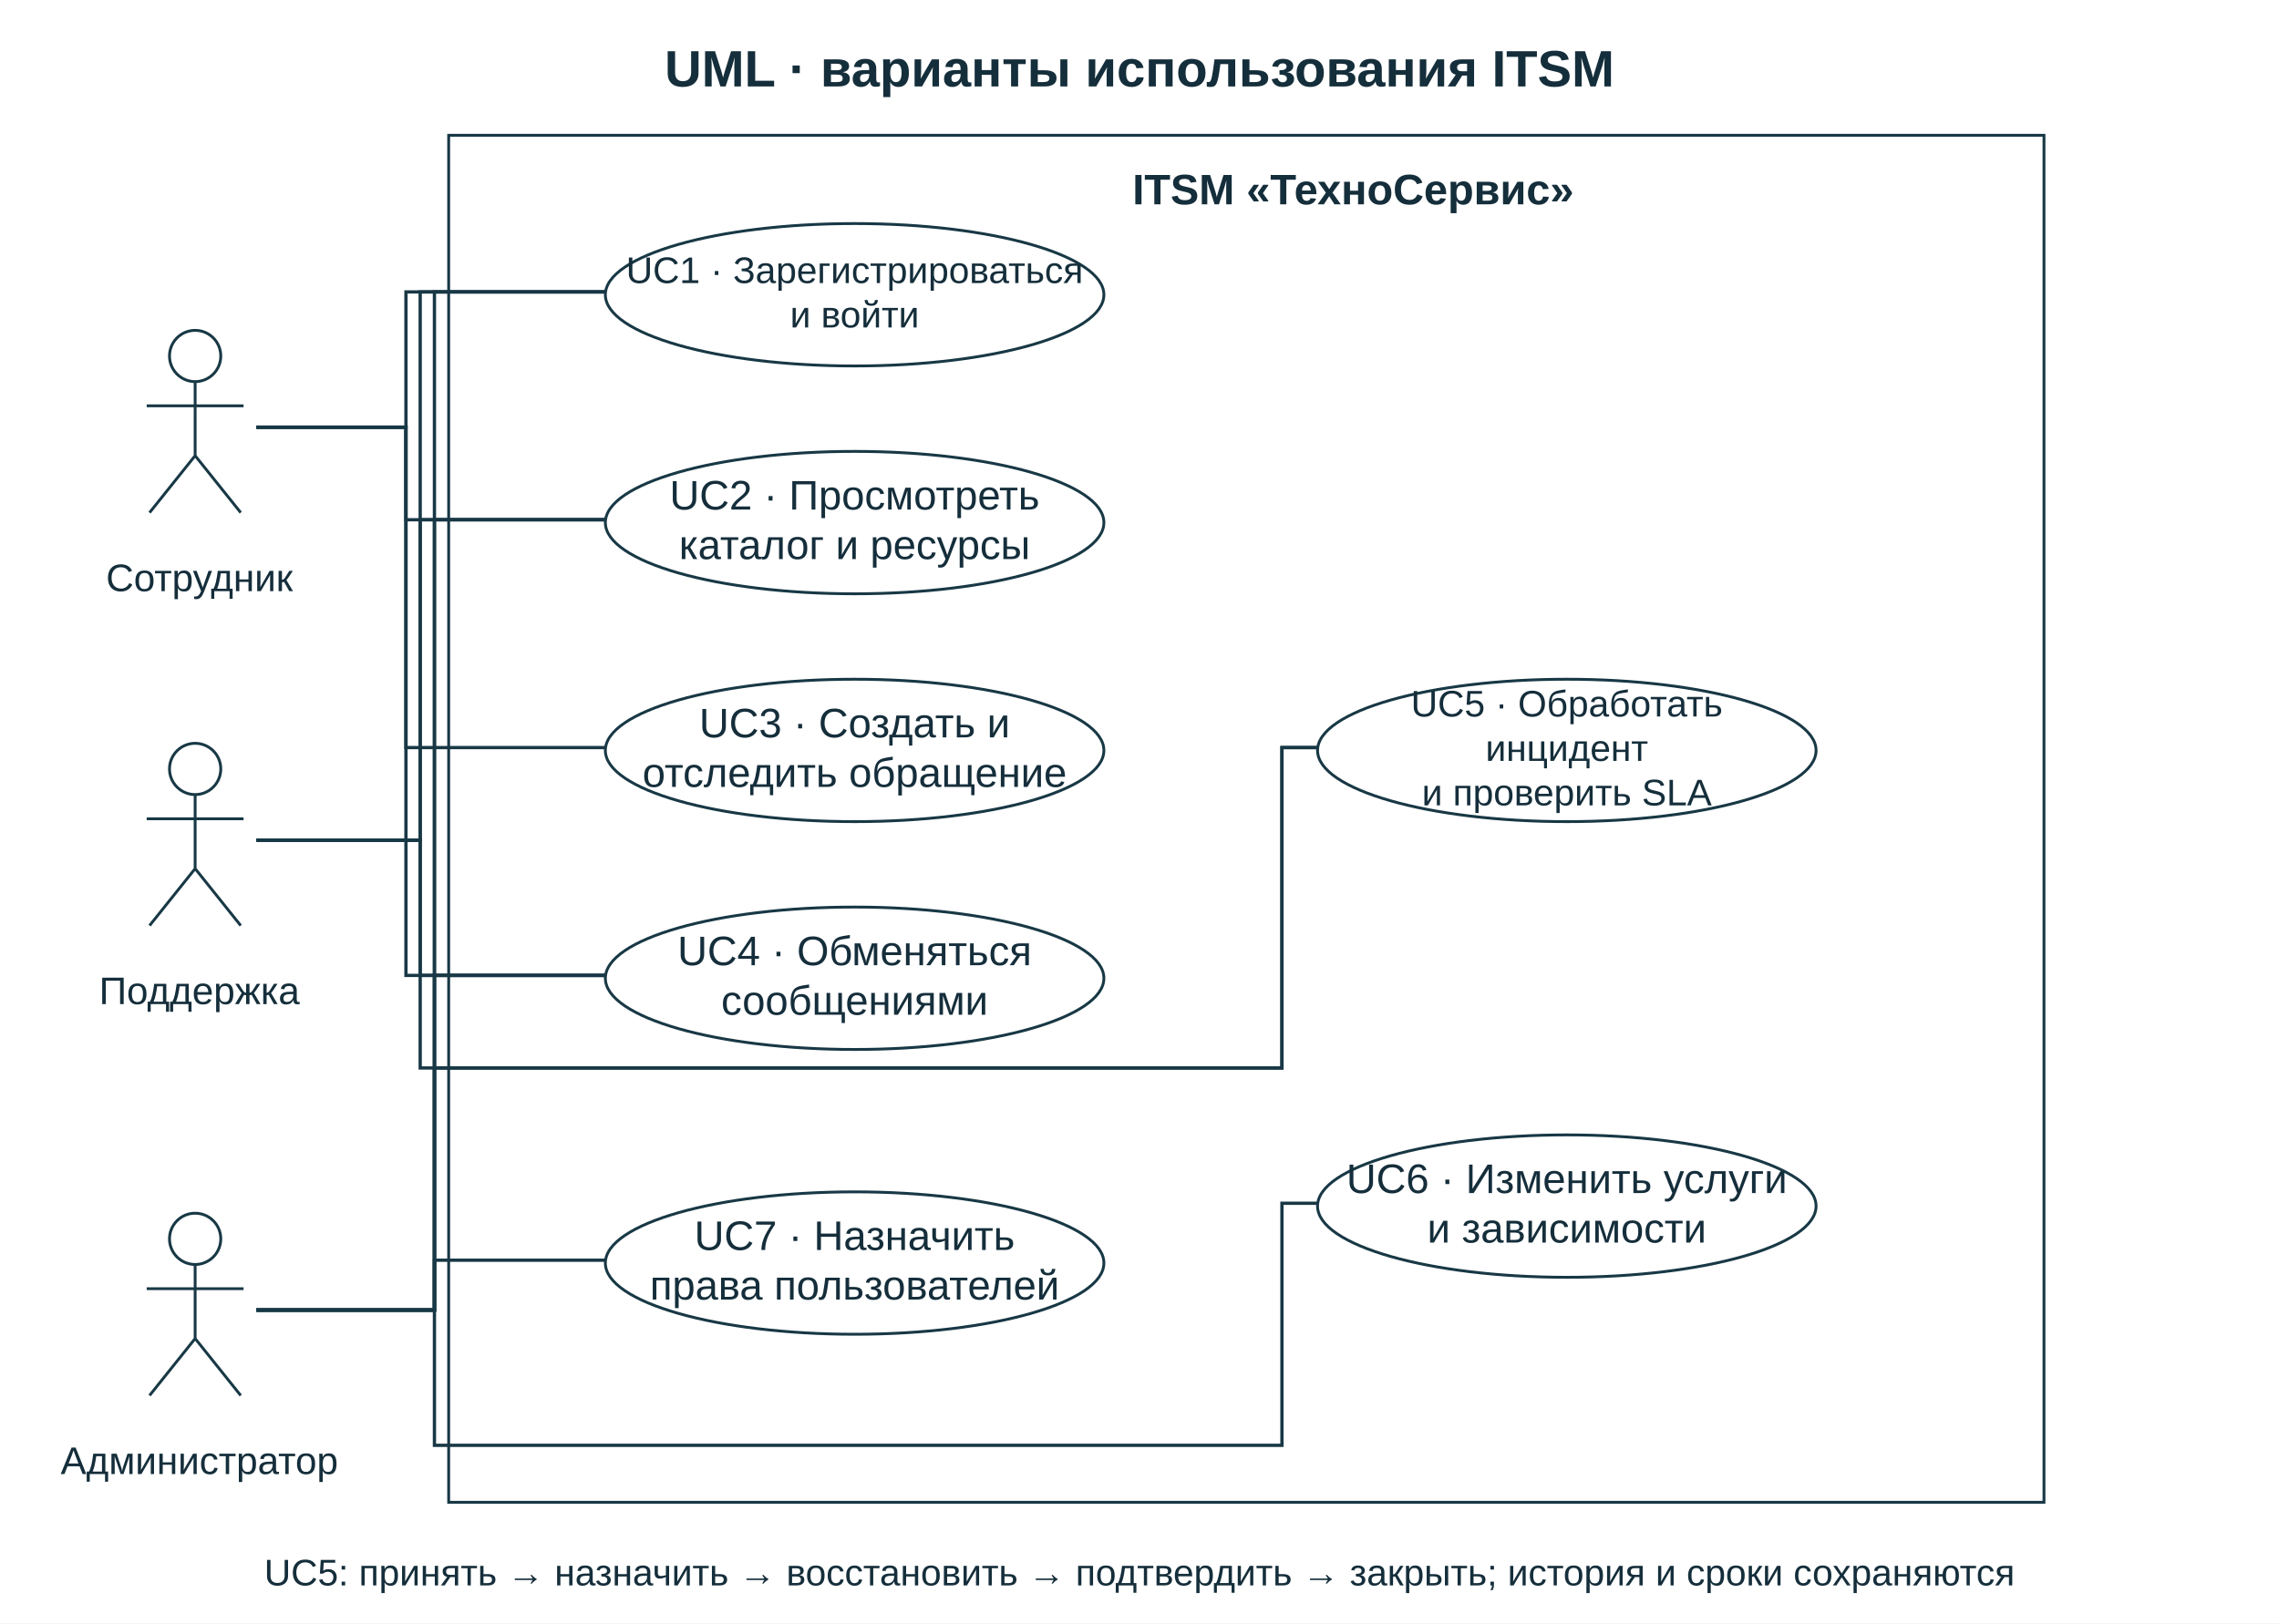
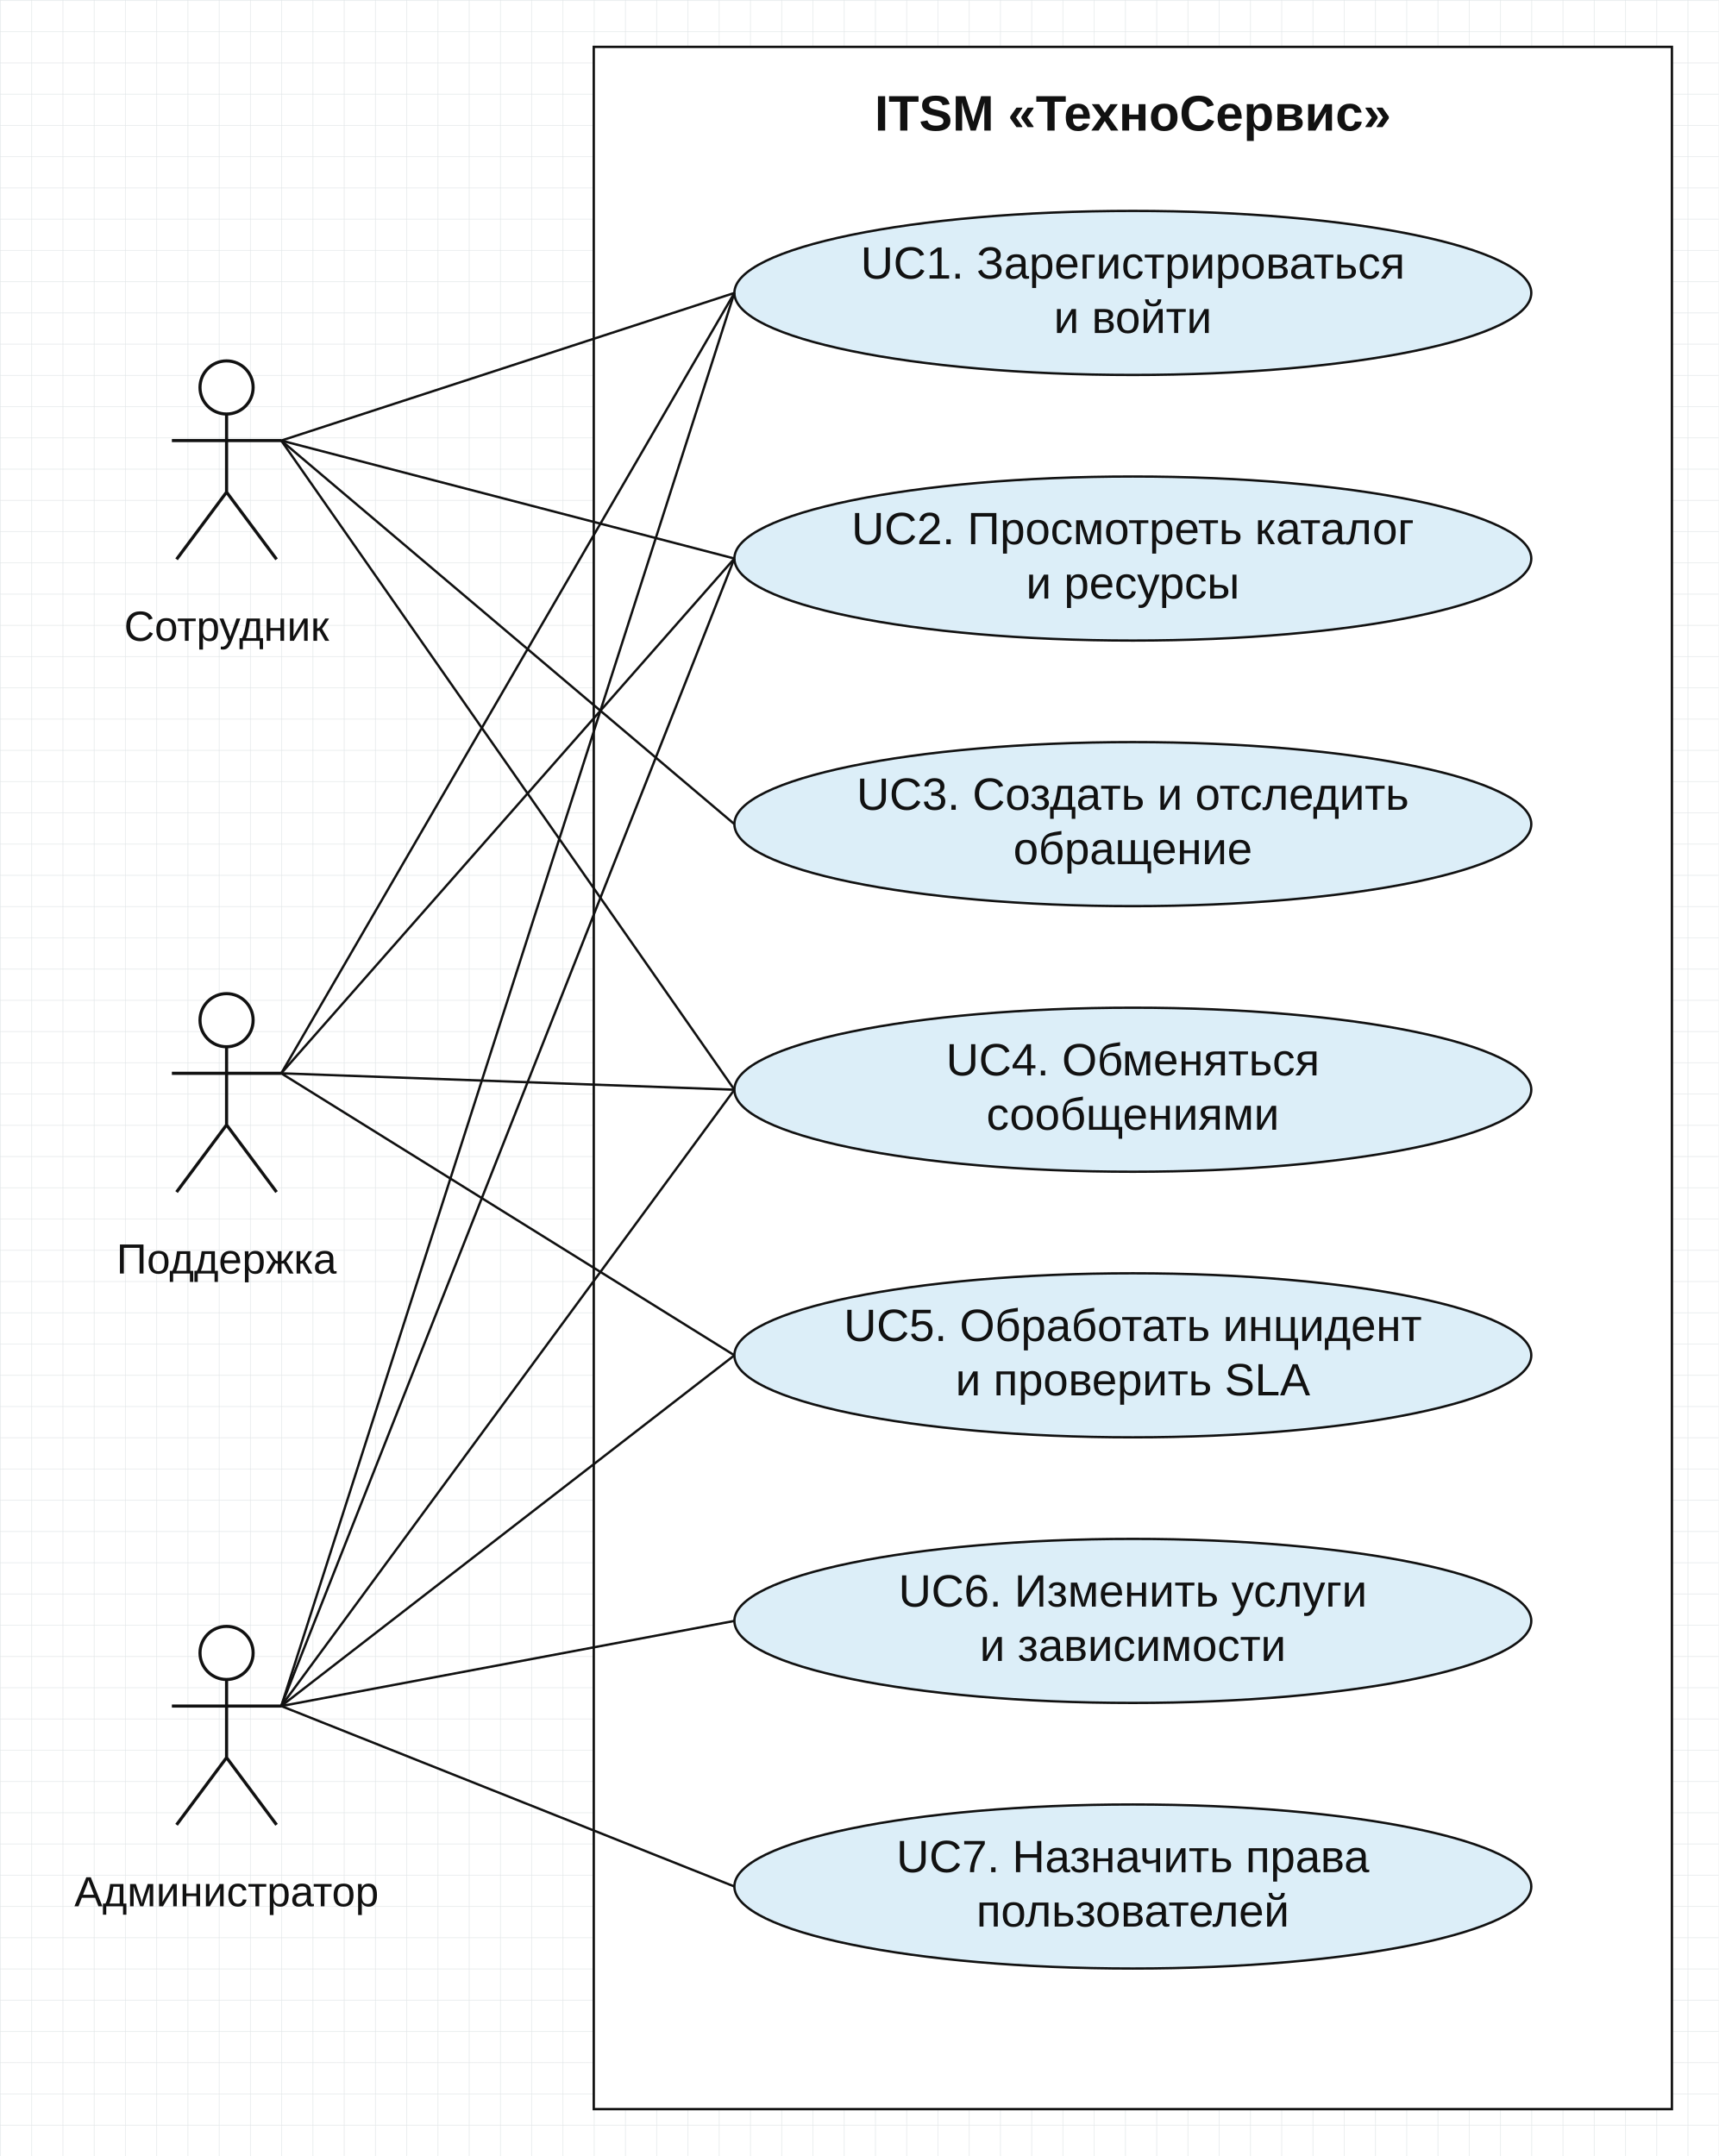
- <svg xmlns="http://www.w3.org/2000/svg" width="1600" height="1140" viewBox="0 0 1600 1140">
+ <svg xmlns="http://www.w3.org/2000/svg" width="1100" height="1380" viewBox="0 0 1100 1380">
  <defs>
-     <marker id="arrow" markerWidth="11" markerHeight="9" refX="9" refY="4.5" orient="auto" markerUnits="userSpaceOnUse">
-       <path d="M0 0 L10 4.5 L0 9 Z" fill="#183845" />
+     <marker id="arrow" markerWidth="12" markerHeight="10" refX="10" refY="5" orient="auto" markerUnits="userSpaceOnUse">
+       <path d="M0 0 L11 5 L0 10 Z" fill="#111" />
    </marker>
+     <pattern id="grid" width="20" height="20" patternUnits="userSpaceOnUse">
+       <path d="M20 0H0V20" fill="none" stroke="#e1e5e8" stroke-width=".7" />
+     </pattern>
  </defs>
  <rect width="100%" height="100%" fill="white" />
-   <text x="800.0" y="50.5" text-anchor="middle" dominant-baseline="middle" font-family="Arial, sans-serif" font-size="36" font-weight="700" fill="#152e3b">UML · варианты использования ITSM</text>
-   <rect x="315" y="95" width="1120" height="960" fill="none" stroke="#183845" stroke-width="2" />
-   <text x="950.0" y="135.0" text-anchor="middle" dominant-baseline="middle" font-family="Arial, sans-serif" font-size="30" font-weight="700" fill="#152e3b">ITSM «ТехноСервис»</text>
-   <circle cx="137" cy="250" r="18" fill="white" stroke="#183845" stroke-width="2" />
-   <path d="M137 268V320 M103 285H171 M137 320L105 360 M137 320L169 360" fill="none" stroke="#183845" stroke-width="2" />
-   <text x="140.0" y="407.5" text-anchor="middle" dominant-baseline="middle" font-family="Arial, sans-serif" font-size="27" font-weight="400" fill="#152e3b">Сотрудник</text>
-   <circle cx="137" cy="540" r="18" fill="white" stroke="#183845" stroke-width="2" />
-   <path d="M137 558V610 M103 575H171 M137 610L105 650 M137 610L169 650" fill="none" stroke="#183845" stroke-width="2" />
-   <text x="140.0" y="697.5" text-anchor="middle" dominant-baseline="middle" font-family="Arial, sans-serif" font-size="27" font-weight="400" fill="#152e3b">Поддержка</text>
-   <circle cx="137" cy="870" r="18" fill="white" stroke="#183845" stroke-width="2" />
-   <path d="M137 888V940 M103 905H171 M137 940L105 980 M137 940L169 980" fill="none" stroke="#183845" stroke-width="2" />
-   <text x="140.0" y="1027.5" text-anchor="middle" dominant-baseline="middle" font-family="Arial, sans-serif" font-size="27" font-weight="400" fill="#152e3b">Администратор</text>
-   <ellipse cx="600.0" cy="207.0" rx="175.0" ry="50.0" stroke="#183845" stroke-width="2" fill="white" />
-   <text x="600.0" y="191.4" text-anchor="middle" dominant-baseline="middle" font-family="Arial, sans-serif" font-size="26" fill="#152e3b">UC1 · Зарегистрироваться</text>
-   <text x="600.0" y="222.6" text-anchor="middle" dominant-baseline="middle" font-family="Arial, sans-serif" font-size="26" fill="#152e3b">и войти</text>
-   <ellipse cx="600.0" cy="367.0" rx="175.0" ry="50.0" stroke="#183845" stroke-width="2" fill="white" />
-   <text x="600.0" y="349.6" text-anchor="middle" dominant-baseline="middle" font-family="Arial, sans-serif" font-size="29" fill="#152e3b">UC2 · Просмотреть</text>
-   <text x="600.0" y="384.4" text-anchor="middle" dominant-baseline="middle" font-family="Arial, sans-serif" font-size="29" fill="#152e3b">каталог и ресурсы</text>
-   <ellipse cx="600.0" cy="527.0" rx="175.0" ry="50.0" stroke="#183845" stroke-width="2" fill="white" />
-   <text x="600.0" y="509.6" text-anchor="middle" dominant-baseline="middle" font-family="Arial, sans-serif" font-size="29" fill="#152e3b">UC3 · Создать и</text>
-   <text x="600.0" y="544.4" text-anchor="middle" dominant-baseline="middle" font-family="Arial, sans-serif" font-size="29" fill="#152e3b">отследить обращение</text>
-   <ellipse cx="600.0" cy="687.0" rx="175.0" ry="50.0" stroke="#183845" stroke-width="2" fill="white" />
-   <text x="600.0" y="669.6" text-anchor="middle" dominant-baseline="middle" font-family="Arial, sans-serif" font-size="29" fill="#152e3b">UC4 · Обменяться</text>
-   <text x="600.0" y="704.4" text-anchor="middle" dominant-baseline="middle" font-family="Arial, sans-serif" font-size="29" fill="#152e3b">сообщениями</text>
-   <ellipse cx="1100.0" cy="527.0" rx="175.0" ry="50.0" stroke="#183845" stroke-width="2" fill="white" />
-   <text x="1100.0" y="495.8" text-anchor="middle" dominant-baseline="middle" font-family="Arial, sans-serif" font-size="26" fill="#152e3b">UC5 · Обработать</text>
-   <text x="1100.0" y="527.0" text-anchor="middle" dominant-baseline="middle" font-family="Arial, sans-serif" font-size="26" fill="#152e3b">инцидент</text>
-   <text x="1100.0" y="558.2" text-anchor="middle" dominant-baseline="middle" font-family="Arial, sans-serif" font-size="26" fill="#152e3b">и проверить SLA</text>
-   <ellipse cx="1100.0" cy="847.0" rx="175.0" ry="50.0" stroke="#183845" stroke-width="2" fill="white" />
-   <text x="1100.0" y="829.6" text-anchor="middle" dominant-baseline="middle" font-family="Arial, sans-serif" font-size="29" fill="#152e3b">UC6 · Изменить услуги</text>
-   <text x="1100.0" y="864.4" text-anchor="middle" dominant-baseline="middle" font-family="Arial, sans-serif" font-size="29" fill="#152e3b">и зависимости</text>
-   <ellipse cx="600.0" cy="887.0" rx="175.0" ry="50.0" stroke="#183845" stroke-width="2" fill="white" />
-   <text x="600.0" y="869.6" text-anchor="middle" dominant-baseline="middle" font-family="Arial, sans-serif" font-size="29" fill="#152e3b">UC7 · Назначить</text>
-   <text x="600.0" y="904.4" text-anchor="middle" dominant-baseline="middle" font-family="Arial, sans-serif" font-size="29" fill="#152e3b">права пользователей</text>
-   <polyline points="180,300 285,300 285,205 425,205" fill="none" stroke="#183845" stroke-width="2.3" />
-   <polyline points="180,300 285,300 285,365 425,365" fill="none" stroke="#183845" stroke-width="2.3" />
-   <polyline points="180,300 285,300 285,525 425,525" fill="none" stroke="#183845" stroke-width="2.3" />
-   <polyline points="180,300 285,300 285,685 425,685" fill="none" stroke="#183845" stroke-width="2.3" />
-   <polyline points="180,590 295,590 295,205 425,205" fill="none" stroke="#183845" stroke-width="2.3" />
-   <polyline points="180,590 295,590 295,365 425,365" fill="none" stroke="#183845" stroke-width="2.3" />
-   <polyline points="180,590 295,590 295,685 425,685" fill="none" stroke="#183845" stroke-width="2.3" />
-   <polyline points="180,590 295,590 295,750 900,750 900,525 925,525" fill="none" stroke="#183845" stroke-width="2.3" />
-   <polyline points="180,920 305,920 305,205 425,205" fill="none" stroke="#183845" stroke-width="2.3" />
-   <polyline points="180,920 305,920 305,365 425,365" fill="none" stroke="#183845" stroke-width="2.3" />
-   <polyline points="180,920 305,920 305,685 425,685" fill="none" stroke="#183845" stroke-width="2.3" />
-   <polyline points="180,920 305,920 305,750 900,750 900,525 925,525" fill="none" stroke="#183845" stroke-width="2.3" />
-   <polyline points="180,920 305,920 305,1015 900,1015 900,845 925,845" fill="none" stroke="#183845" stroke-width="2.3" />
-   <polyline points="180,920 305,920 305,885 425,885" fill="none" stroke="#183845" stroke-width="2.3" />
-   <text x="800.0" y="1106.0" text-anchor="middle" dominant-baseline="middle" font-family="Arial, sans-serif" font-size="26" font-weight="400" fill="#152e3b">UC5: принять → назначить → восстановить → подтвердить → закрыть; история и сроки сохраняются</text>
+   <rect width="100%" height="100%" fill="url(#grid)" />
+   <rect x="380" y="30" width="690" height="1320" stroke="#111" stroke-width="1.5" fill="#ffffff" />
+   <text x="725.0" y="690.0" text-anchor="middle" dominant-baseline="middle" font-family="Arial, sans-serif" font-size="30" font-weight="400" fill="#111" />
+   <text x="725.0" y="74.5" text-anchor="middle" dominant-baseline="middle" font-family="Arial, sans-serif" font-size="32" font-weight="700" fill="#111">ITSM «ТехноСервис»</text>
+   <ellipse cx="725.0" cy="187.5" rx="255.0" ry="52.5" stroke="#111" stroke-width="1.5" fill="#dceef8" />
+   <text x="725.0" y="170.1" text-anchor="middle" dominant-baseline="middle" font-family="Arial, sans-serif" font-size="29" font-weight="400" fill="#111">UC1. Зарегистрироваться</text>
+   <text x="725.0" y="204.9" text-anchor="middle" dominant-baseline="middle" font-family="Arial, sans-serif" font-size="29" font-weight="400" fill="#111">и войти</text>
+   <ellipse cx="725.0" cy="357.5" rx="255.0" ry="52.5" stroke="#111" stroke-width="1.5" fill="#dceef8" />
+   <text x="725.0" y="340.1" text-anchor="middle" dominant-baseline="middle" font-family="Arial, sans-serif" font-size="29" font-weight="400" fill="#111">UC2. Просмотреть каталог</text>
+   <text x="725.0" y="374.9" text-anchor="middle" dominant-baseline="middle" font-family="Arial, sans-serif" font-size="29" font-weight="400" fill="#111">и ресурсы</text>
+   <ellipse cx="725.0" cy="527.5" rx="255.0" ry="52.5" stroke="#111" stroke-width="1.5" fill="#dceef8" />
+   <text x="725.0" y="510.1" text-anchor="middle" dominant-baseline="middle" font-family="Arial, sans-serif" font-size="29" font-weight="400" fill="#111">UC3. Создать и отследить</text>
+   <text x="725.0" y="544.9" text-anchor="middle" dominant-baseline="middle" font-family="Arial, sans-serif" font-size="29" font-weight="400" fill="#111">обращение</text>
+   <ellipse cx="725.0" cy="697.5" rx="255.0" ry="52.5" stroke="#111" stroke-width="1.5" fill="#dceef8" />
+   <text x="725.0" y="680.1" text-anchor="middle" dominant-baseline="middle" font-family="Arial, sans-serif" font-size="29" font-weight="400" fill="#111">UC4. Обменяться</text>
+   <text x="725.0" y="714.9" text-anchor="middle" dominant-baseline="middle" font-family="Arial, sans-serif" font-size="29" font-weight="400" fill="#111">сообщениями</text>
+   <ellipse cx="725.0" cy="867.5" rx="255.0" ry="52.5" stroke="#111" stroke-width="1.5" fill="#dceef8" />
+   <text x="725.0" y="850.1" text-anchor="middle" dominant-baseline="middle" font-family="Arial, sans-serif" font-size="29" font-weight="400" fill="#111">UC5. Обработать инцидент</text>
+   <text x="725.0" y="884.9" text-anchor="middle" dominant-baseline="middle" font-family="Arial, sans-serif" font-size="29" font-weight="400" fill="#111">и проверить SLA</text>
+   <ellipse cx="725.0" cy="1037.5" rx="255.0" ry="52.5" stroke="#111" stroke-width="1.5" fill="#dceef8" />
+   <text x="725.0" y="1020.1" text-anchor="middle" dominant-baseline="middle" font-family="Arial, sans-serif" font-size="29" font-weight="400" fill="#111">UC6. Изменить услуги</text>
+   <text x="725.0" y="1054.9" text-anchor="middle" dominant-baseline="middle" font-family="Arial, sans-serif" font-size="29" font-weight="400" fill="#111">и зависимости</text>
+   <ellipse cx="725.0" cy="1207.5" rx="255.0" ry="52.5" stroke="#111" stroke-width="1.5" fill="#dceef8" />
+   <text x="725.0" y="1190.1" text-anchor="middle" dominant-baseline="middle" font-family="Arial, sans-serif" font-size="29" font-weight="400" fill="#111">UC7. Назначить права</text>
+   <text x="725.0" y="1224.9" text-anchor="middle" dominant-baseline="middle" font-family="Arial, sans-serif" font-size="29" font-weight="400" fill="#111">пользователей</text>
+   <circle cx="145" cy="248" r="17" fill="white" stroke="#111" stroke-width="2" />
+   <path d="M145 265V315 M110 282H180 M145 315L113 358 M145 315L177 358" fill="none" stroke="#111" stroke-width="2" />
+   <text x="145.0" y="402.5" text-anchor="middle" dominant-baseline="middle" font-family="Arial, sans-serif" font-size="27" font-weight="400" fill="#111">Сотрудник</text>
+   <circle cx="145" cy="653" r="17" fill="white" stroke="#111" stroke-width="2" />
+   <path d="M145 670V720 M110 687H180 M145 720L113 763 M145 720L177 763" fill="none" stroke="#111" stroke-width="2" />
+   <text x="145.0" y="807.5" text-anchor="middle" dominant-baseline="middle" font-family="Arial, sans-serif" font-size="27" font-weight="400" fill="#111">Поддержка</text>
+   <circle cx="145" cy="1058" r="17" fill="white" stroke="#111" stroke-width="2" />
+   <path d="M145 1075V1125 M110 1092H180 M145 1125L113 1168 M145 1125L177 1168" fill="none" stroke="#111" stroke-width="2" />
+   <text x="145.0" y="1212.5" text-anchor="middle" dominant-baseline="middle" font-family="Arial, sans-serif" font-size="27" font-weight="400" fill="#111">Администратор</text>
+   <polyline points="180,282 470,187.5" fill="none" stroke="#111" stroke-width="1.5" />
+   <polyline points="180,282 470,357.5" fill="none" stroke="#111" stroke-width="1.5" />
+   <polyline points="180,282 470,527.5" fill="none" stroke="#111" stroke-width="1.5" />
+   <polyline points="180,282 470,697.5" fill="none" stroke="#111" stroke-width="1.5" />
+   <polyline points="180,687 470,187.5" fill="none" stroke="#111" stroke-width="1.5" />
+   <polyline points="180,687 470,357.5" fill="none" stroke="#111" stroke-width="1.5" />
+   <polyline points="180,687 470,697.5" fill="none" stroke="#111" stroke-width="1.5" />
+   <polyline points="180,687 470,867.5" fill="none" stroke="#111" stroke-width="1.5" />
+   <polyline points="180,1092 470,187.5" fill="none" stroke="#111" stroke-width="1.5" />
+   <polyline points="180,1092 470,357.5" fill="none" stroke="#111" stroke-width="1.5" />
+   <polyline points="180,1092 470,697.5" fill="none" stroke="#111" stroke-width="1.5" />
+   <polyline points="180,1092 470,867.5" fill="none" stroke="#111" stroke-width="1.5" />
+   <polyline points="180,1092 470,1037.5" fill="none" stroke="#111" stroke-width="1.5" />
+   <polyline points="180,1092 470,1207.5" fill="none" stroke="#111" stroke-width="1.5" />
</svg>
